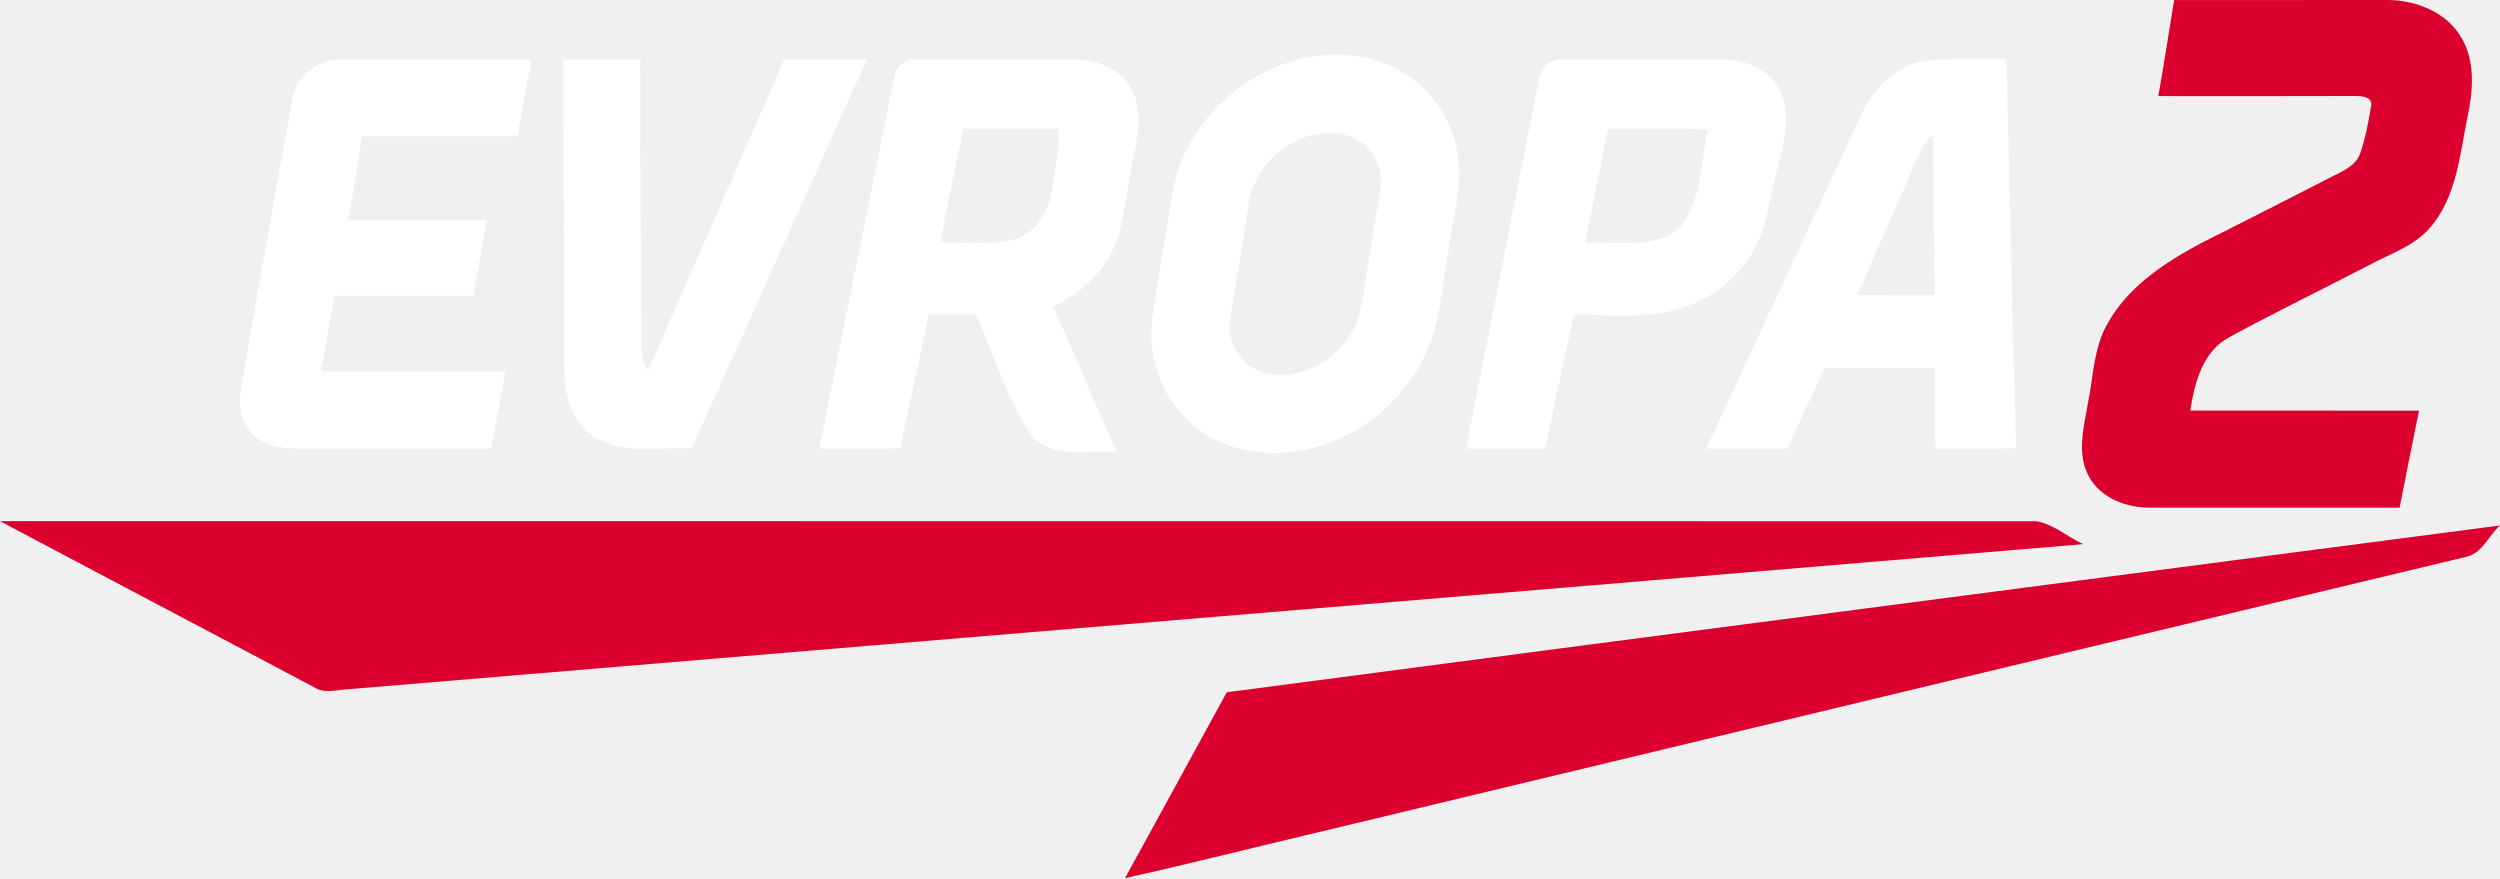
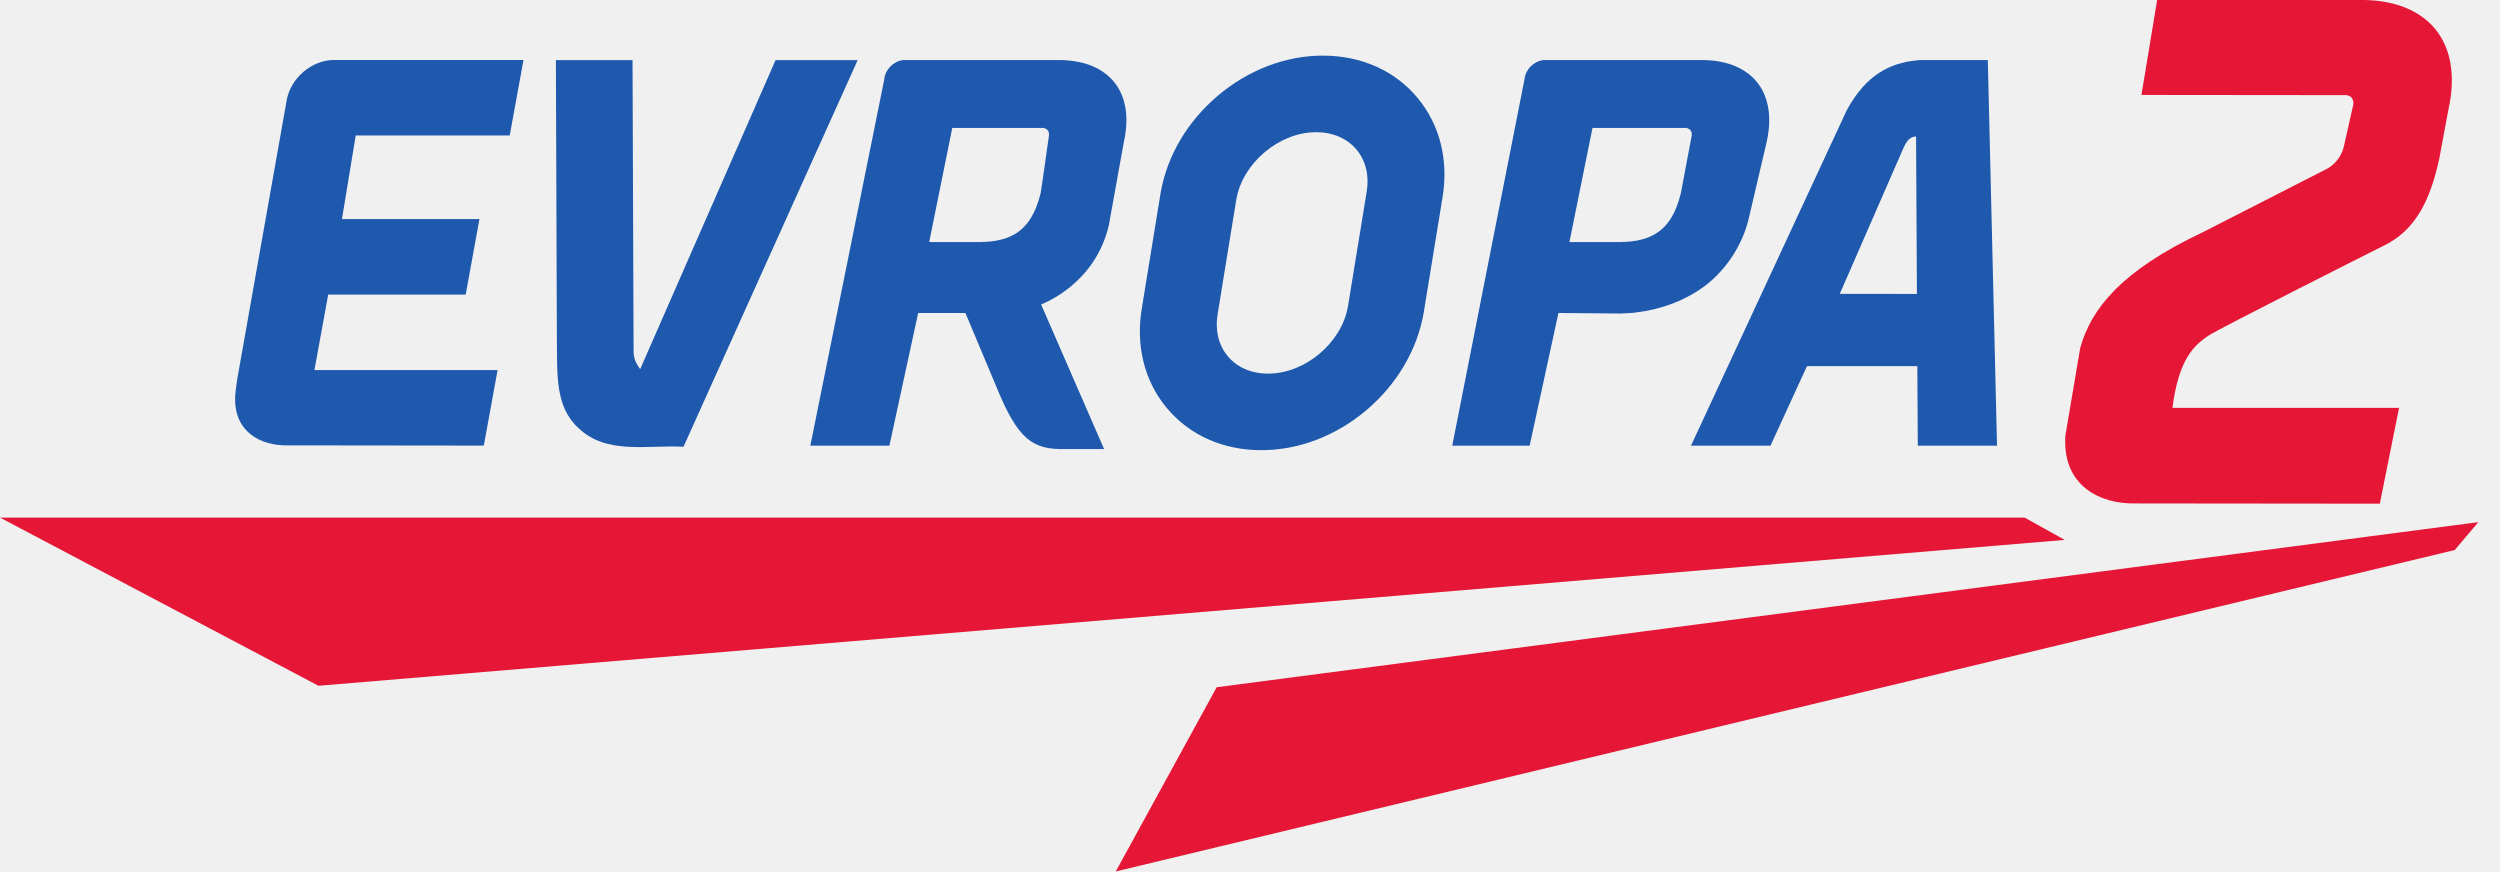
- <svg xmlns="http://www.w3.org/2000/svg" id="svg23" width="572.36pt" height="201.05pt" version="1.1" viewBox="0 0 572.36 201.05">
-   <g id="#dc002eff" transform="translate(-200.63 -199.99)" fill="#dc002e">
-     <path id="path3" d="m698.39 200.01c16.19-0.02 32.38 0 48.57-0.02 6.63-0.04 13.84 2.7 17.23 8.71 3.25 5.48 2.59 12.21 1.34 18.18-1.71 8.42-2.46 17.67-8.05 24.63-3.64 4.7-9.52 6.49-14.55 9.22-10.62 5.51-21.38 10.72-31.88 16.44-6.13 3.24-8.01 10.48-8.96 16.82 17.45 0.03 34.9-0.01 52.36 0.02-1.51 7.39-2.99 14.79-4.44 22.2-19.01 0.01-38-0.01-57 0.01-5.45 0.07-11.4-2.13-14.13-7.12-2.9-5.27-1.14-11.41-0.2-16.96 1.24-6.09 1.28-12.61 4.49-18.11 4.7-8.47 13.11-13.94 21.43-18.4 9.98-4.99 19.9-10.1 29.85-15.16 2.52-1.29 5.56-2.5 6.56-5.43 1.22-3.554 1.877-7.277 2.52-10.981 0.253-2.27-3.178-2.089-4.48-2.089-14.76 0.05-29.53 0.03-44.29 0.02 1.32-7.31 2.4-14.66 3.63-21.98z" />
-     <path id="path5" d="m200.63 319.3c155.43 0.04 310.86-0.02 466.28 0.03 3.92 0.7 7.06 3.59 10.64 5.24-132.33 11.13-264.67 22.1-397 33.2-2.63 0.08-5.55 1.15-7.95-0.41-23.97-12.73-48.01-25.33-71.97-38.06z" />
-     <path id="path7" d="m481.49 358.48c97.16-12.81 194.34-25.46 291.5-38.19-2.52 2.22-3.92 6.08-7.32 7.08-88.93 21.29-177.83 42.69-266.75 64-13.58 3.21-27.11 6.65-40.73 9.67 7.76-14.19 15.58-28.35 23.3-42.56z" />
+ <svg xmlns="http://www.w3.org/2000/svg" id="svg24" width="332.15pt" height="115.78pt" version="1.1" viewBox="0 0 332.15 115.78">
+   <path id="path748" d="m332.15 6.931v4e-3z" fill="#fff" />
+   <g id="g4610" transform="translate(0 150.13)" fill="#1e59ae">
+     <path id="path764-8" d="m255.1-142.15c-0.195 0.013-0.395 0.031-0.59 0.053-3.371 0.381-6.56 1.832-9.155 6.622l-20.688 44.555h10.561l4.848-10.566h14.66l0.062 10.566h10.526l-1.224-51.231zm-10.668 31.067 8.357-19.148c0.377-0.887 0.856-1.783 1.779-1.756l0.115 20.905z" />
+     <path id="path768-7" d="m234.89-136c-0.102-0.515-0.24-0.998-0.426-1.455-0.435-1.087-1.113-2.005-1.992-2.732-0.967-0.803-2.191-1.371-3.619-1.685-0.772-0.169-1.597-0.262-2.484-0.279h-21.317c-1.304 0.169-2.391 1.264-2.515 2.595l-9.59 48.64h10.282l3.824-17.631 8.175 0.071s0.656-0.013 1.366-0.071l0.355-0.018 0.497-0.067c3.131-0.377 6.108-1.45 8.587-3.163 2.945-2.031 5.505-5.545 6.387-9.647l2.28-9.741c0.413-1.805 0.461-3.415 0.191-4.817m-18.19 17.946c-0.368 0.04-0.75 0.067-1.158 0.071l-4e-3 0.013h-7.026l3.065-15.161h12.437c0.058 0.013 0.115 0.022 0.177 0.04 0.133 0.044 0.271 0.115 0.373 0.226 4e-3 4e-3 4e-3 0.013 9e-3 0.018 0.16 0.186 0.208 0.381 0.191 0.679v0.027l-4e-3 4e-3v0.013s-1.371 7.35-1.442 7.66c-0.661 2.701-1.765 4.551-3.655 5.562-0.829 0.439-1.805 0.723-2.963 0.847" />
+     <path id="path772-1" d="m41.774-100.96h-0.013 0.013l1.832-10.033h18.266c0.373-2.058 1.051-5.771 1.827-10.029h-18.266l1.827-11.107h20.461c0.696-3.828 1.353-7.412 1.832-10.033h-25.176c-2.936 4e-3 -5.744 2.382-6.281 5.314 0 0-6.418 36.15-6.574 37.081-0.151 0.923-0.262 2.054-0.262 2.054-0.346 5.017 3.473 6.844 6.99 6.755l26.028 0.031 1.832-10.033h-2.36z" />
+     <path id="path776-0" d="m175.73-142.74c-4.919 4e-3 -9.86 1.89-13.901 5.301-4.054 3.42-6.76 7.997-7.62 12.881l-2.479 15.223c-0.883 5.026 0.279 9.785 3.273 13.391 3.021 3.637 7.496 5.633 12.615 5.624 4.923-0.004 9.86-1.89 13.906-5.301 4.05-3.424 6.755-8.002 7.616-12.885l2.484-15.218c0.878-5.026-0.284-9.785-3.278-13.391-3.016-3.637-7.501-5.633-12.615-5.624m-12.624 39.916c-1.229-1.482-1.699-3.482-1.322-5.633l2.479-15.218c0.847-4.813 5.691-8.884 10.579-8.893 2.231-4e-3 4.147 0.825 5.402 2.333 1.229 1.482 1.699 3.482 1.322 5.638l-2.484 15.214c-0.843 4.813-5.691 8.884-10.579 8.893-2.227 4e-3 -4.147-0.821-5.398-2.333" />
+     <path id="path784-1" d="m149.49-136c-0.098-0.515-0.244-0.998-0.426-1.455-0.439-1.087-1.113-2.005-1.992-2.732-0.967-0.798-2.187-1.371-3.615-1.681-0.599-0.133-1.238-0.222-1.912-0.262-0.191-9e-3 -0.381-0.018-0.581-0.022h-20.971c-1.304 0.169-2.395 1.264-2.515 2.595l-9.816 48.64h10.503l3.824-17.631h6.276l4.081 9.723c2.919 7.194 4.857 8.445 9.235 8.361h5.11l-8.366-19.21c0.475-0.213 7.217-2.808 9.004-10.566l1.969-10.943c0.408-1.805 0.461-3.415 0.191-4.817m-10.126 3.859v0.017s-1.029 7.35-1.104 7.66c-0.625 2.537-1.637 4.32-3.318 5.367-0.013 4e-3 -0.027 0.013-0.035 0.022-0.071 0.044-0.138 0.08-0.208 0.124-1.109 0.612-2.484 0.936-4.214 0.967l-4e-3 0.013h-7.026l3.065-15.161h12.1c0.053 0.013 0.111 0.022 0.169 0.04 0.138 0.044 0.275 0.115 0.377 0.226 0 4e-3 4e-3 0.013 9e-3 0.018 0.16 0.186 0.208 0.381 0.191 0.679z" />
+     <path id="path14-4" d="m73.856-142.14h10.182l0.138 38.29c0 1.012-2e-3 1.537 0.876 2.766l17.99-41.056h10.908l-23.141 51.365c-4.673-0.277-10.268 1.135-13.996-2.524-3.1-2.835-2.749-7.318-2.824-11.133z" stroke-width=".576" />
  </g>
-   <g id="g4518" fill="#fff">
-     <path id="path10" d="m298.67 13.28c7.47-1.55 15.65-0.82 22.29 3.14 6.75 3.92 11.52 10.99 12.71 18.7 1.28 7.68-1.14 15.28-2.12 22.84-1.59 8.17-1.78 16.84-5.73 24.35-5.18 10-14.73 17.72-25.69 20.41-8.72 2.11-18.56 1.03-25.83-4.5-7.82-5.69-11.68-15.76-10.5-25.26 1.34-9.38 3.02-18.72 4.49-28.09 2.34-15.46 15.22-28.36 30.38-31.59m3.15 17.31c-7.98 1.39-14.91 8.13-15.95 16.27-1.35 8.71-2.87 17.4-4.2 26.12-0.98 5.46 2.69 11.17 8.1 12.46 7.75 1.82 15.85-2.76 19.74-9.4 1.85-3 2.27-6.57 2.82-9.97 1.16-7.36 2.4-14.7 3.59-22.05 0.79-3.73-0.4-7.83-3.13-10.51-2.91-2.71-7.12-3.56-10.97-2.92z" />
-     <path id="path12" d="m67.15 21.71c1.34-4.82 5.908-8.16 11.21-8.16 14.44 0.03 28.89-0.01 43.33 0.03-1.09 5.88-2.18 11.76-3.24 17.64-11.85 0.01-23.7-0.01-35.55 0.01-0.95 6.38-2.07 12.73-3.14 19.08 10.58 0.02 21.17 0 31.76 0.01-1.1 5.79-2.1 11.59-3.19 17.38-10.56 0-21.13-0.01-31.7 0.01-1.08 5.76-2.12 11.52-3.14 17.3 14.06 0.01 28.13-0.01 42.2 0.01-1.01 5.9-2.15 11.78-3.2 17.69-14.72-0.02-29.44 0-44.15-0.01-4.09-0.01-8.77-0.72-11.37-4.23-2.6-3.22-2.21-7.62-1.52-11.42 3.94-21.78 7.59-43.61 11.7-65.34z" />
-     <path id="path14" d="m128.92 13.56c5.89 0 11.78 0 17.67 0.01-0.18 22.15 0.3 44.29 0.24 66.44-0.13 1.75 0.66 3.33 1.52 4.8 10.48-23.72 20.8-47.51 31.22-71.26 6.31 0.03 12.62 0.01 18.93 0.02-13.32 29.74-26.8 59.41-40.16 89.13-8.11-0.48-17.82 1.97-24.29-4.38-5.38-4.92-4.77-12.7-4.9-19.32 0.17-21.82-0.37-43.62-0.23-65.44z" />
-     <path id="path16" d="m204.65 18.06c0.25-2.37 2.219-4.47 4.75-4.47 11.98-0.07 23.98 0 35.97-0.04 4.561 0 9.44 1.39 12.47 4.96 3.33 4.09 3.16 9.79 2.2 14.69-1.21 6.23-2.2 12.51-3.44 18.73-1.75 8.16-7.91 14.88-15.47 18.19 4.84 11.11 9.67 22.22 14.52 33.33-6.75-0.44-15.62 2.01-20.1-4.66-5.36-8.26-8.03-17.92-12.22-26.79-3.56 0.01-7.11 0-10.66 0.03-2.14 10.22-4.5 20.4-6.56 30.64-6.17 0.08-12.34 0-18.51 0.05 5.64-28.23 11.38-56.44 17.05-84.66m15.93 11.37c-1.81 8.71-3.64 17.4-5.29 26.13 5.88-0.29 11.97 0.79 17.68-0.99 5.1-1.84 7.51-7.37 8.1-12.4 0.38-4.24 1.72-8.45 1.2-12.73-7.23 0.02-14.46 0.03-21.69-0.01z" />
-     <path id="path18" d="m352.34 17.98c0.33-2.43 2.428-4.39 5.01-4.39 11.99-0.07 23.98 0.01 35.97-0.04 5.04-0.09 10.69 1.58 13.55 6.03 3.93 6.26 1.32 13.74-0.19 20.33-1.64 5.99-2.16 12.45-5.46 17.87-3.31 5.68-8.7 10.05-14.89 12.25-8.28 3.15-17.3 2.1-25.95 1.94-2.24 10.24-4.47 20.48-6.65 30.73-6.03 0.02-12.06-0.04-18.09 0.03 5.56-28.25 11.16-56.5 16.7-84.75m15.83 11.49c-1.76 8.69-3.46 17.4-5.25 26.09 7.3-0.55 16.35 1.98 22.04-3.96 4.7-6.23 4.42-14.61 6-21.94-7.59-0.43-15.19-0.11-22.79-0.19z" />
-     <path id="path20" d="m426.27 25.93c2.78-6.12 8.27-11.29 15.14-12.15 3.096-0.271 6.206-0.249 9.318-0.249h8.602c0.87 29.69 1.28 59.439 2.28 89.119-6.14 0.11-12.28 0.02-18.42 0.06-0.46-6.15-0.21-12.32-0.27-18.48-8.4-0.01-16.81 0-25.21 0-2.83 6.16-5.67 12.31-8.47 18.49-6.22-0.03-12.44-0.01-18.65-0.02 11.95-25.56 23.77-51.19 35.68-76.77m13.17 9.15c-4.71 10.82-9.42 21.64-14.16 32.45 5.88 0.07 11.75 0.02 17.63 0.03-0.17-12.19-0.19-24.38-0.38-36.57-1.45 1.02-2.46 2.46-3.09 4.09z" />
+   <g id="g4534" transform="translate(-41.991 136.76)" fill="#e51636">
+     <path id="path756" d="m367.52-128.55c-0.129-0.688-0.319-1.331-0.568-1.943-0.585-1.455-1.482-2.675-2.652-3.646-1.304-1.073-2.932-1.827-4.835-2.249-1.029-0.222-2.134-0.35-3.318-0.373h-27.558l-2.085 12.615 27.137 0.027c0.554 0 0.807 0.368 0.816 0.373 0.315 0.479 0.177 0.949 0.177 0.949 0 9e-3 -4e-3 0.013-4e-3 0.013v0.013s-1.109 4.879-1.193 5.292c-0.501 2.444-2.519 3.265-2.519 3.265l-16.221 8.286c-10.92 5.145-14.904 10.237-16.332 15.414l-1.965 11.617c-0.461 6.693 4.64 9.137 9.328 9.022l1.912 0.004 9e-3 0.031h0.044l4e-3 -0.031 30.477 0.031 2.555-12.73h-30.109c0.852-6.538 2.874-8.272 4.706-9.55 1.295-0.905 23.242-11.936 23.242-11.936 4.391-2.067 6.321-6.174 7.509-11.652l1.193-6.409c0.546-2.409 0.608-4.564 0.248-6.432" />
+     <path id="path760" d="m371.26-67.388-167.62 21.934-13.409 24.475 177.9-42.706z" />
+     <path id="path788" d="m84.302-45.648-42.311-22.346h268.99l5.327 2.967z" />
  </g>
</svg>
